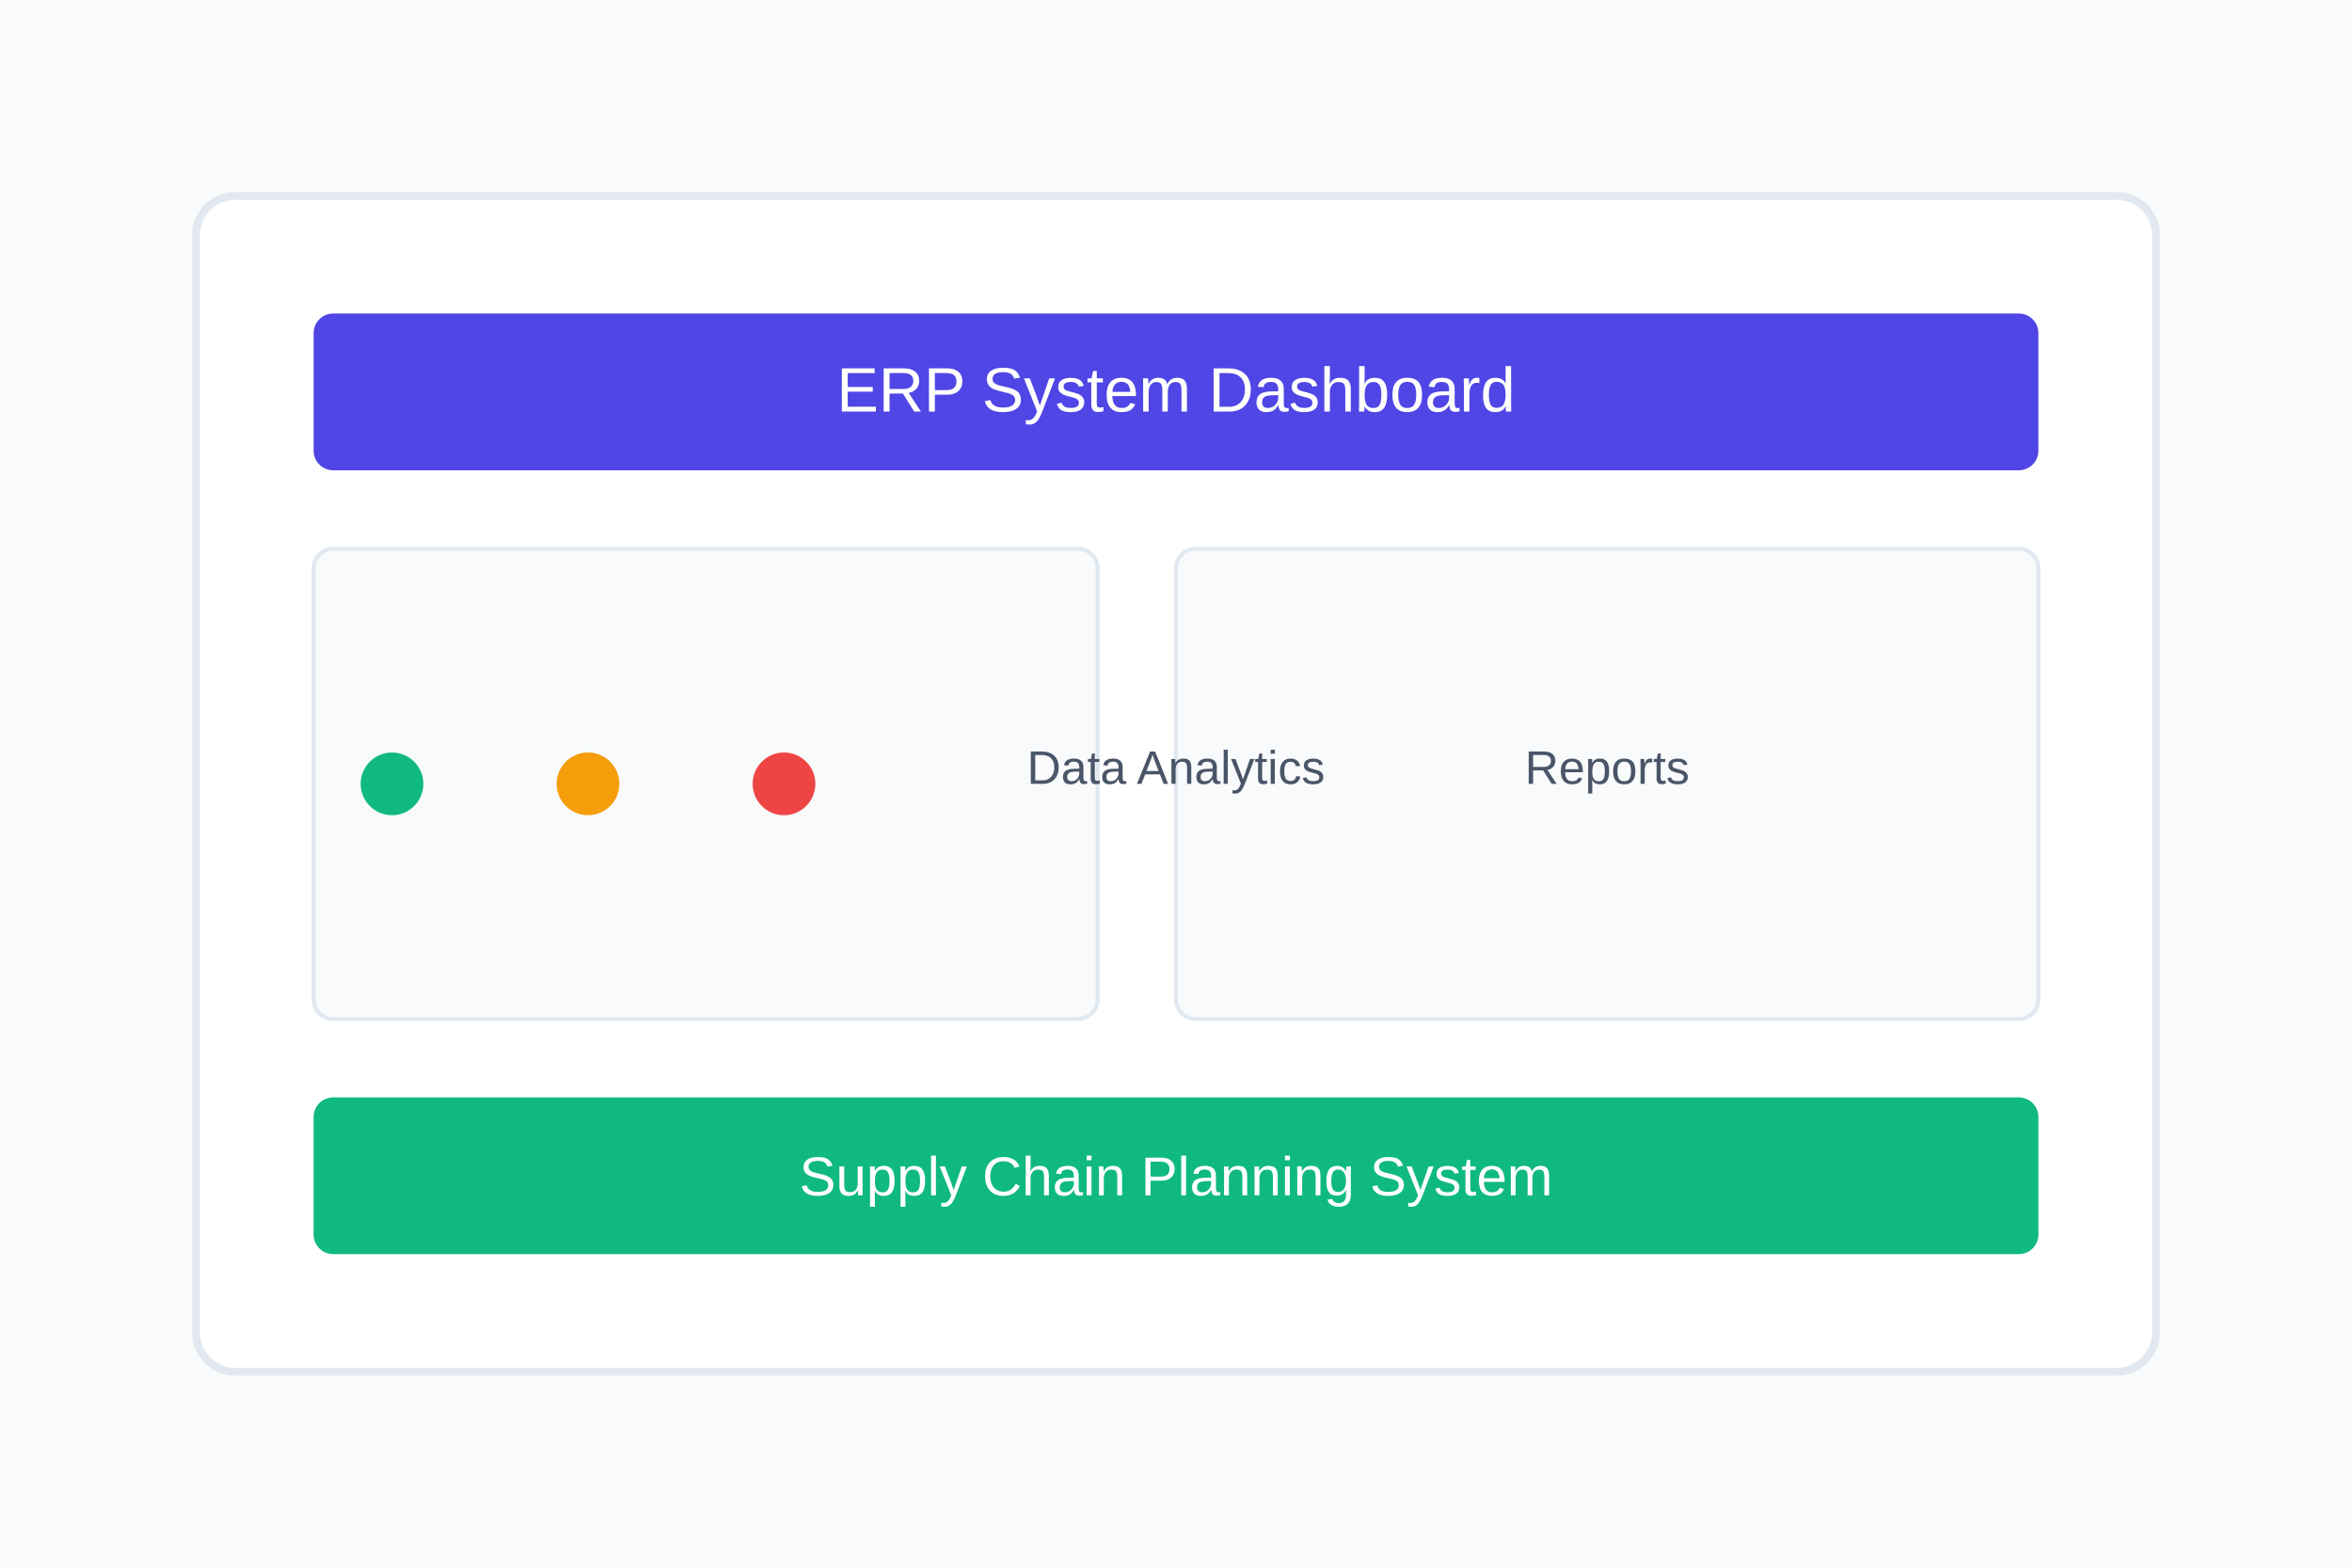
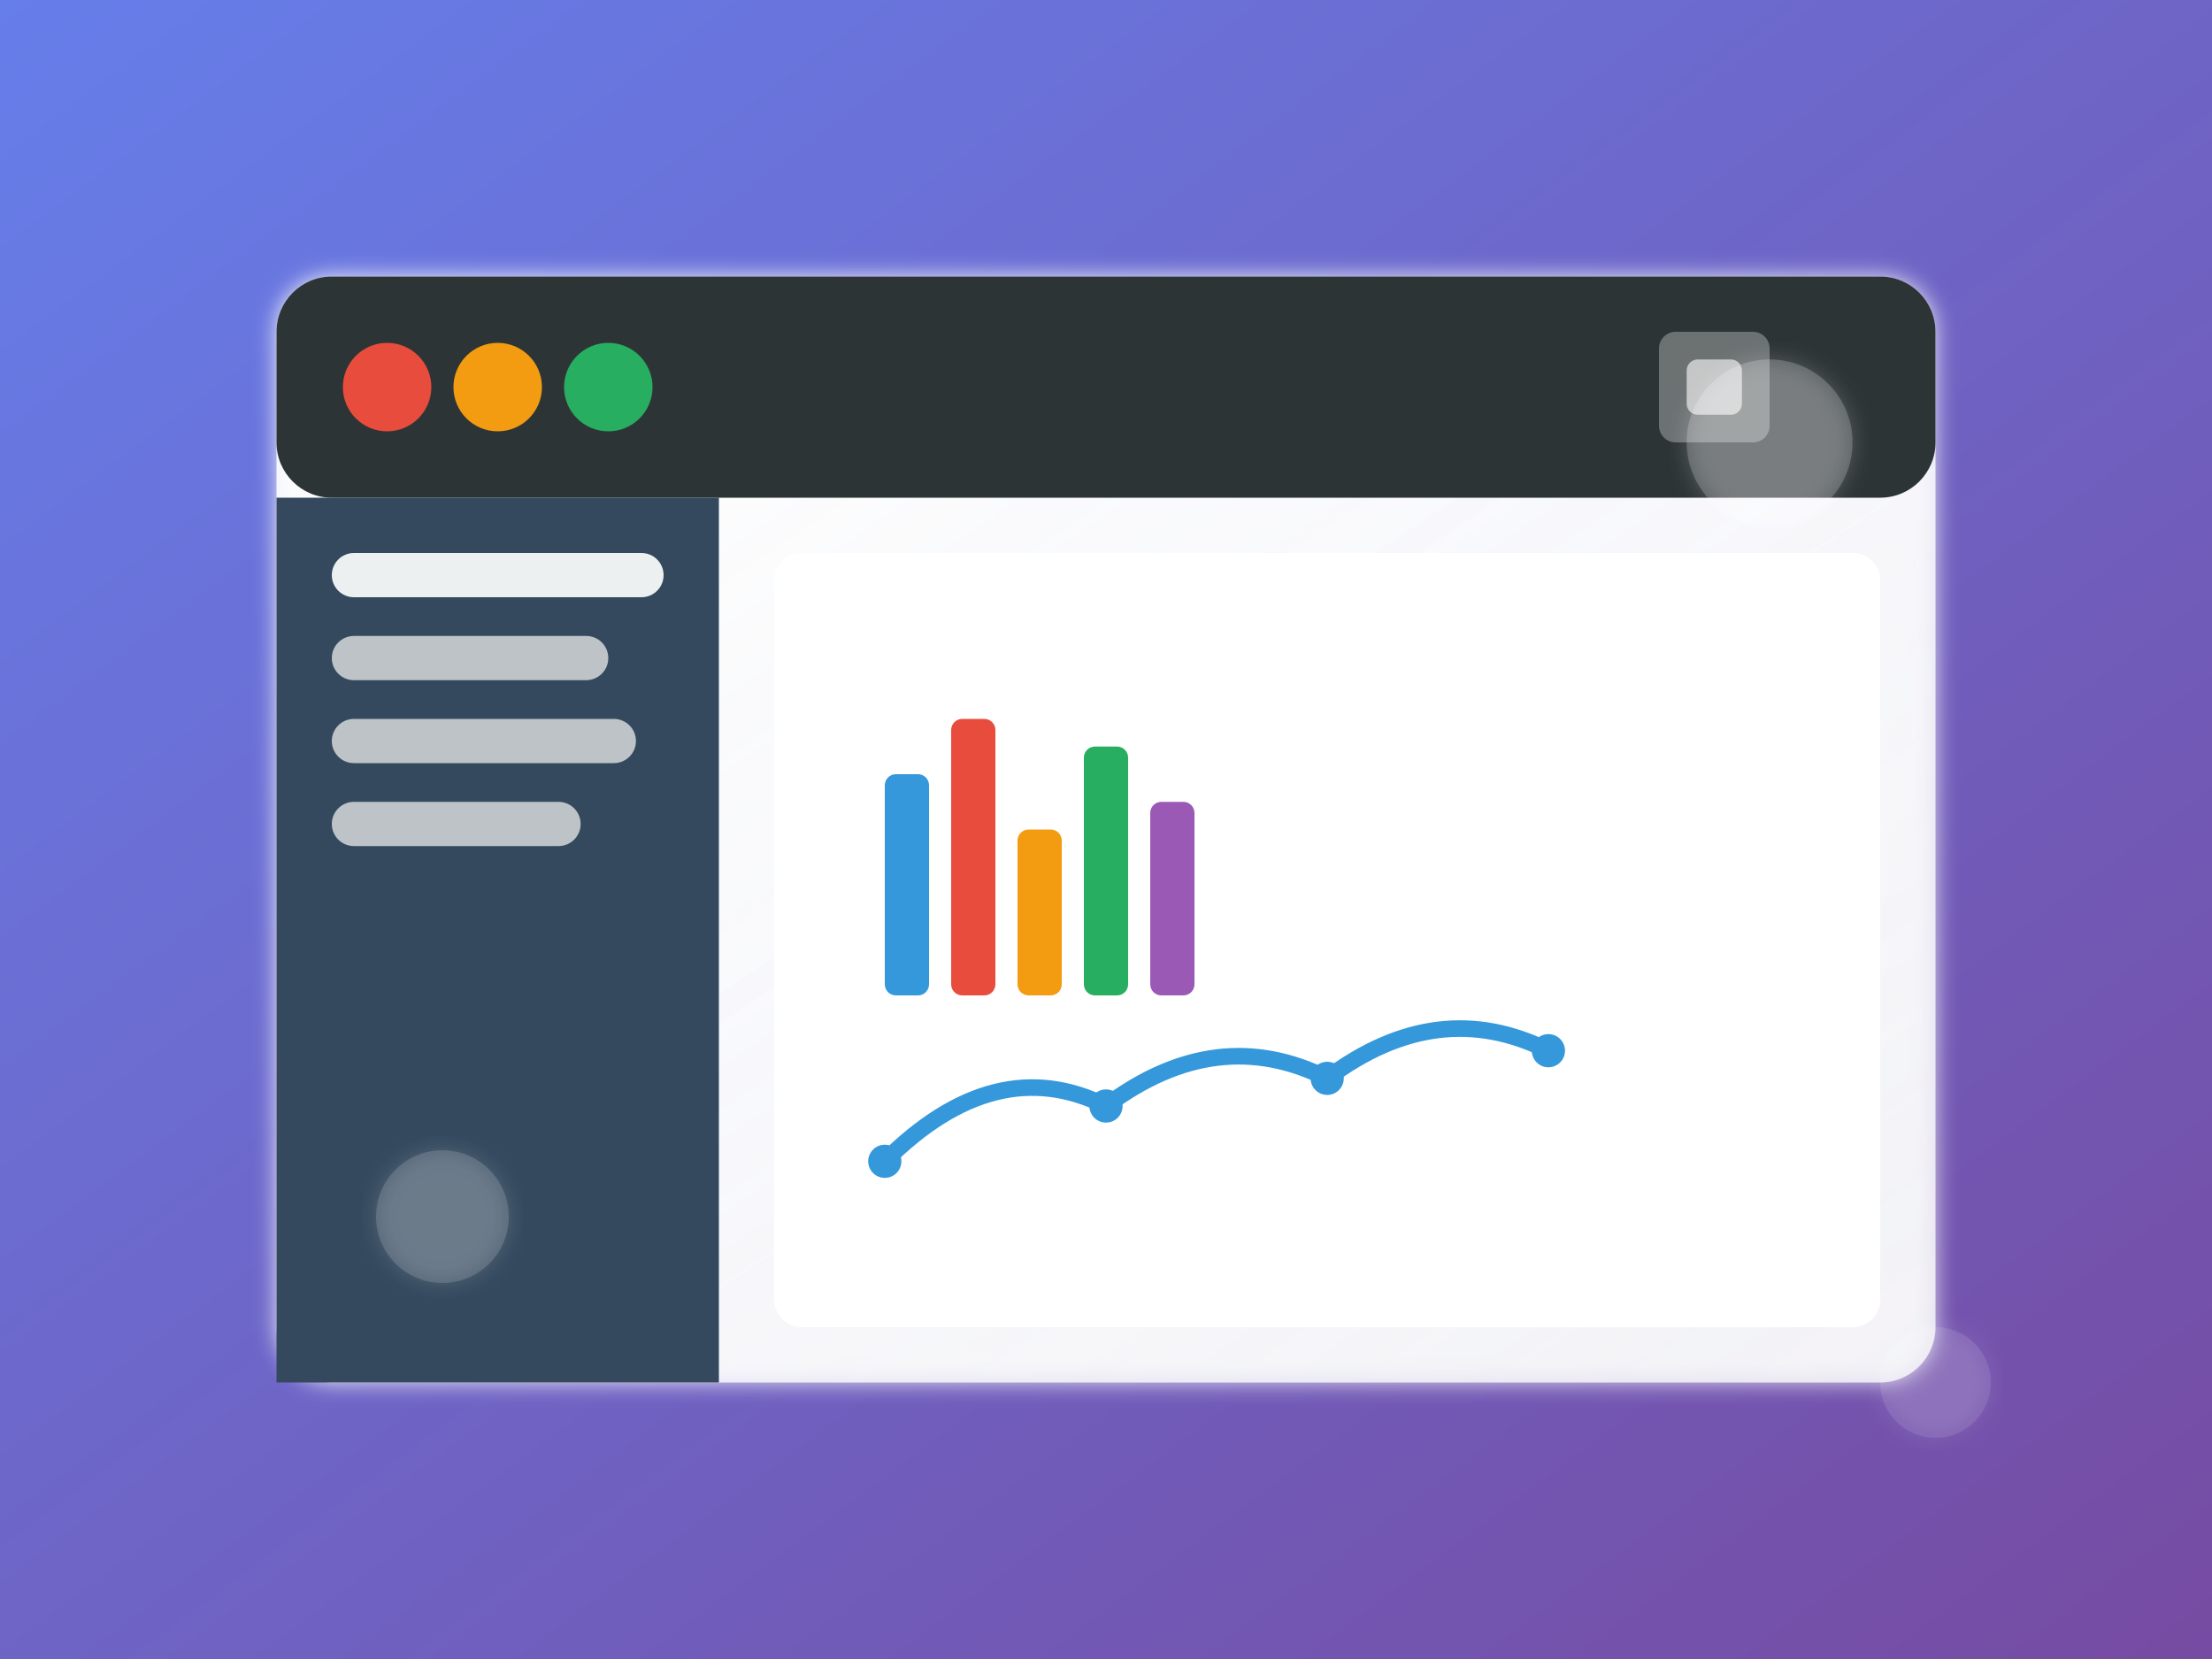
- <svg xmlns="http://www.w3.org/2000/svg" width="600" height="400" viewBox="0 0 600 400" fill="none">
-   <rect width="600" height="400" fill="#F8FAFC" />
-   <rect x="50" y="50" width="500" height="300" rx="10" fill="#FFFFFF" stroke="#E2E8F0" stroke-width="2" />
-   <rect x="80" y="80" width="440" height="40" rx="5" fill="#4F46E5" />
-   <text x="300" y="105" font-family="Arial, sans-serif" font-size="16" fill="white" text-anchor="middle">ERP System Dashboard</text>
-   <rect x="80" y="140" width="200" height="120" rx="5" fill="#F8FAFC" stroke="#E2E8F0" stroke-width="1" />
-   <rect x="300" y="140" width="220" height="120" rx="5" fill="#F8FAFC" stroke="#E2E8F0" stroke-width="1" />
-   <rect x="80" y="280" width="440" height="40" rx="5" fill="#10B981" />
-   <text x="300" y="305" font-family="Arial, sans-serif" font-size="14" fill="white" text-anchor="middle">Supply Chain Planning System</text>
-   <circle cx="100" cy="200" r="8" fill="#10B981" />
-   <circle cx="150" cy="200" r="8" fill="#F59E0B" />
-   <circle cx="200" cy="200" r="8" fill="#EF4444" />
-   <text x="300" y="200" font-family="Arial, sans-serif" font-size="12" fill="#4A5568" text-anchor="middle">Data Analytics</text>
-   <text x="410" y="200" font-family="Arial, sans-serif" font-size="12" fill="#4A5568" text-anchor="middle">Reports</text>
+ <svg xmlns="http://www.w3.org/2000/svg" width="400" height="300" viewBox="0 0 400 300" fill="none">
+   <defs>
+     <linearGradient id="project1Gradient" x1="0%" y1="0%" x2="100%" y2="100%">
+       <stop offset="0%" style="stop-color:#667eea;stop-opacity:1" />
+       <stop offset="100%" style="stop-color:#764ba2;stop-opacity:1" />
+     </linearGradient>
+     <linearGradient id="cardGradient" x1="0%" y1="0%" x2="100%" y2="100%">
+       <stop offset="0%" style="stop-color:#ffffff;stop-opacity:0.9" />
+       <stop offset="100%" style="stop-color:#f8f9fa;stop-opacity:0.8" />
+     </linearGradient>
+     <filter id="projectGlow">
+       <feGaussianBlur stdDeviation="2" result="coloredBlur" />
+       <feMerge>
+         <feMergeNode in="coloredBlur" />
+         <feMergeNode in="SourceGraphic" />
+       </feMerge>
+     </filter>
+   </defs>
+   <rect width="400" height="300" fill="url(#project1Gradient)" />
+   <rect x="50" y="50" width="300" height="200" rx="10" fill="url(#cardGradient)" filter="url(#projectGlow)" />
+   <rect x="50" y="50" width="300" height="40" rx="10" fill="#2d3436" />
+   <circle cx="70" cy="70" r="8" fill="#e74c3c" />
+   <circle cx="90" cy="70" r="8" fill="#f39c12" />
+   <circle cx="110" cy="70" r="8" fill="#27ae60" />
+   <rect x="50" y="90" width="80" height="160" fill="#34495e" />
+   <rect x="60" y="100" width="60" height="8" rx="4" fill="#ecf0f1" />
+   <rect x="60" y="115" width="50" height="8" rx="4" fill="#bdc3c7" />
+   <rect x="60" y="130" width="55" height="8" rx="4" fill="#bdc3c7" />
+   <rect x="60" y="145" width="45" height="8" rx="4" fill="#bdc3c7" />
+   <rect x="140" y="100" width="200" height="140" fill="#ffffff" rx="5" />
+   <g transform="translate(160, 120)">
+     <rect x="0" y="20" width="8" height="40" fill="#3498db" rx="2" />
+     <rect x="12" y="10" width="8" height="50" fill="#e74c3c" rx="2" />
+     <rect x="24" y="30" width="8" height="30" fill="#f39c12" rx="2" />
+     <rect x="36" y="15" width="8" height="45" fill="#27ae60" rx="2" />
+     <rect x="48" y="25" width="8" height="35" fill="#9b59b6" rx="2" />
+   </g>
+   <g transform="translate(160, 180)">
+     <path d="M0 30 Q20 10 40 20 Q60 5 80 15 Q100 0 120 10" stroke="#3498db" stroke-width="3" fill="none" />
+     <circle cx="0" cy="30" r="3" fill="#3498db" />
+     <circle cx="40" cy="20" r="3" fill="#3498db" />
+     <circle cx="80" cy="15" r="3" fill="#3498db" />
+     <circle cx="120" cy="10" r="3" fill="#3498db" />
+   </g>
+   <circle cx="320" cy="80" r="15" fill="rgba(255,255,255,0.2)" filter="url(#projectGlow)" />
+   <circle cx="80" cy="220" r="12" fill="rgba(255,255,255,0.15)" filter="url(#projectGlow)" />
+   <circle cx="350" cy="250" r="10" fill="rgba(255,255,255,0.1)" filter="url(#projectGlow)" />
+   <g transform="translate(300, 60)">
+     <rect x="0" y="0" width="20" height="20" fill="rgba(255,255,255,0.3)" rx="3" />
+     <rect x="5" y="5" width="10" height="10" fill="rgba(255,255,255,0.6)" rx="2" />
+   </g>
+   <g transform="translate(320, 200)">
+     <circle cx="0" cy="0" r="15" fill="rgba(255,255,255,0.2)" />
+     <circle cx="0" cy="0" r="8" fill="rgba(255,255,255,0.4)" />
+   </g>
</svg>
